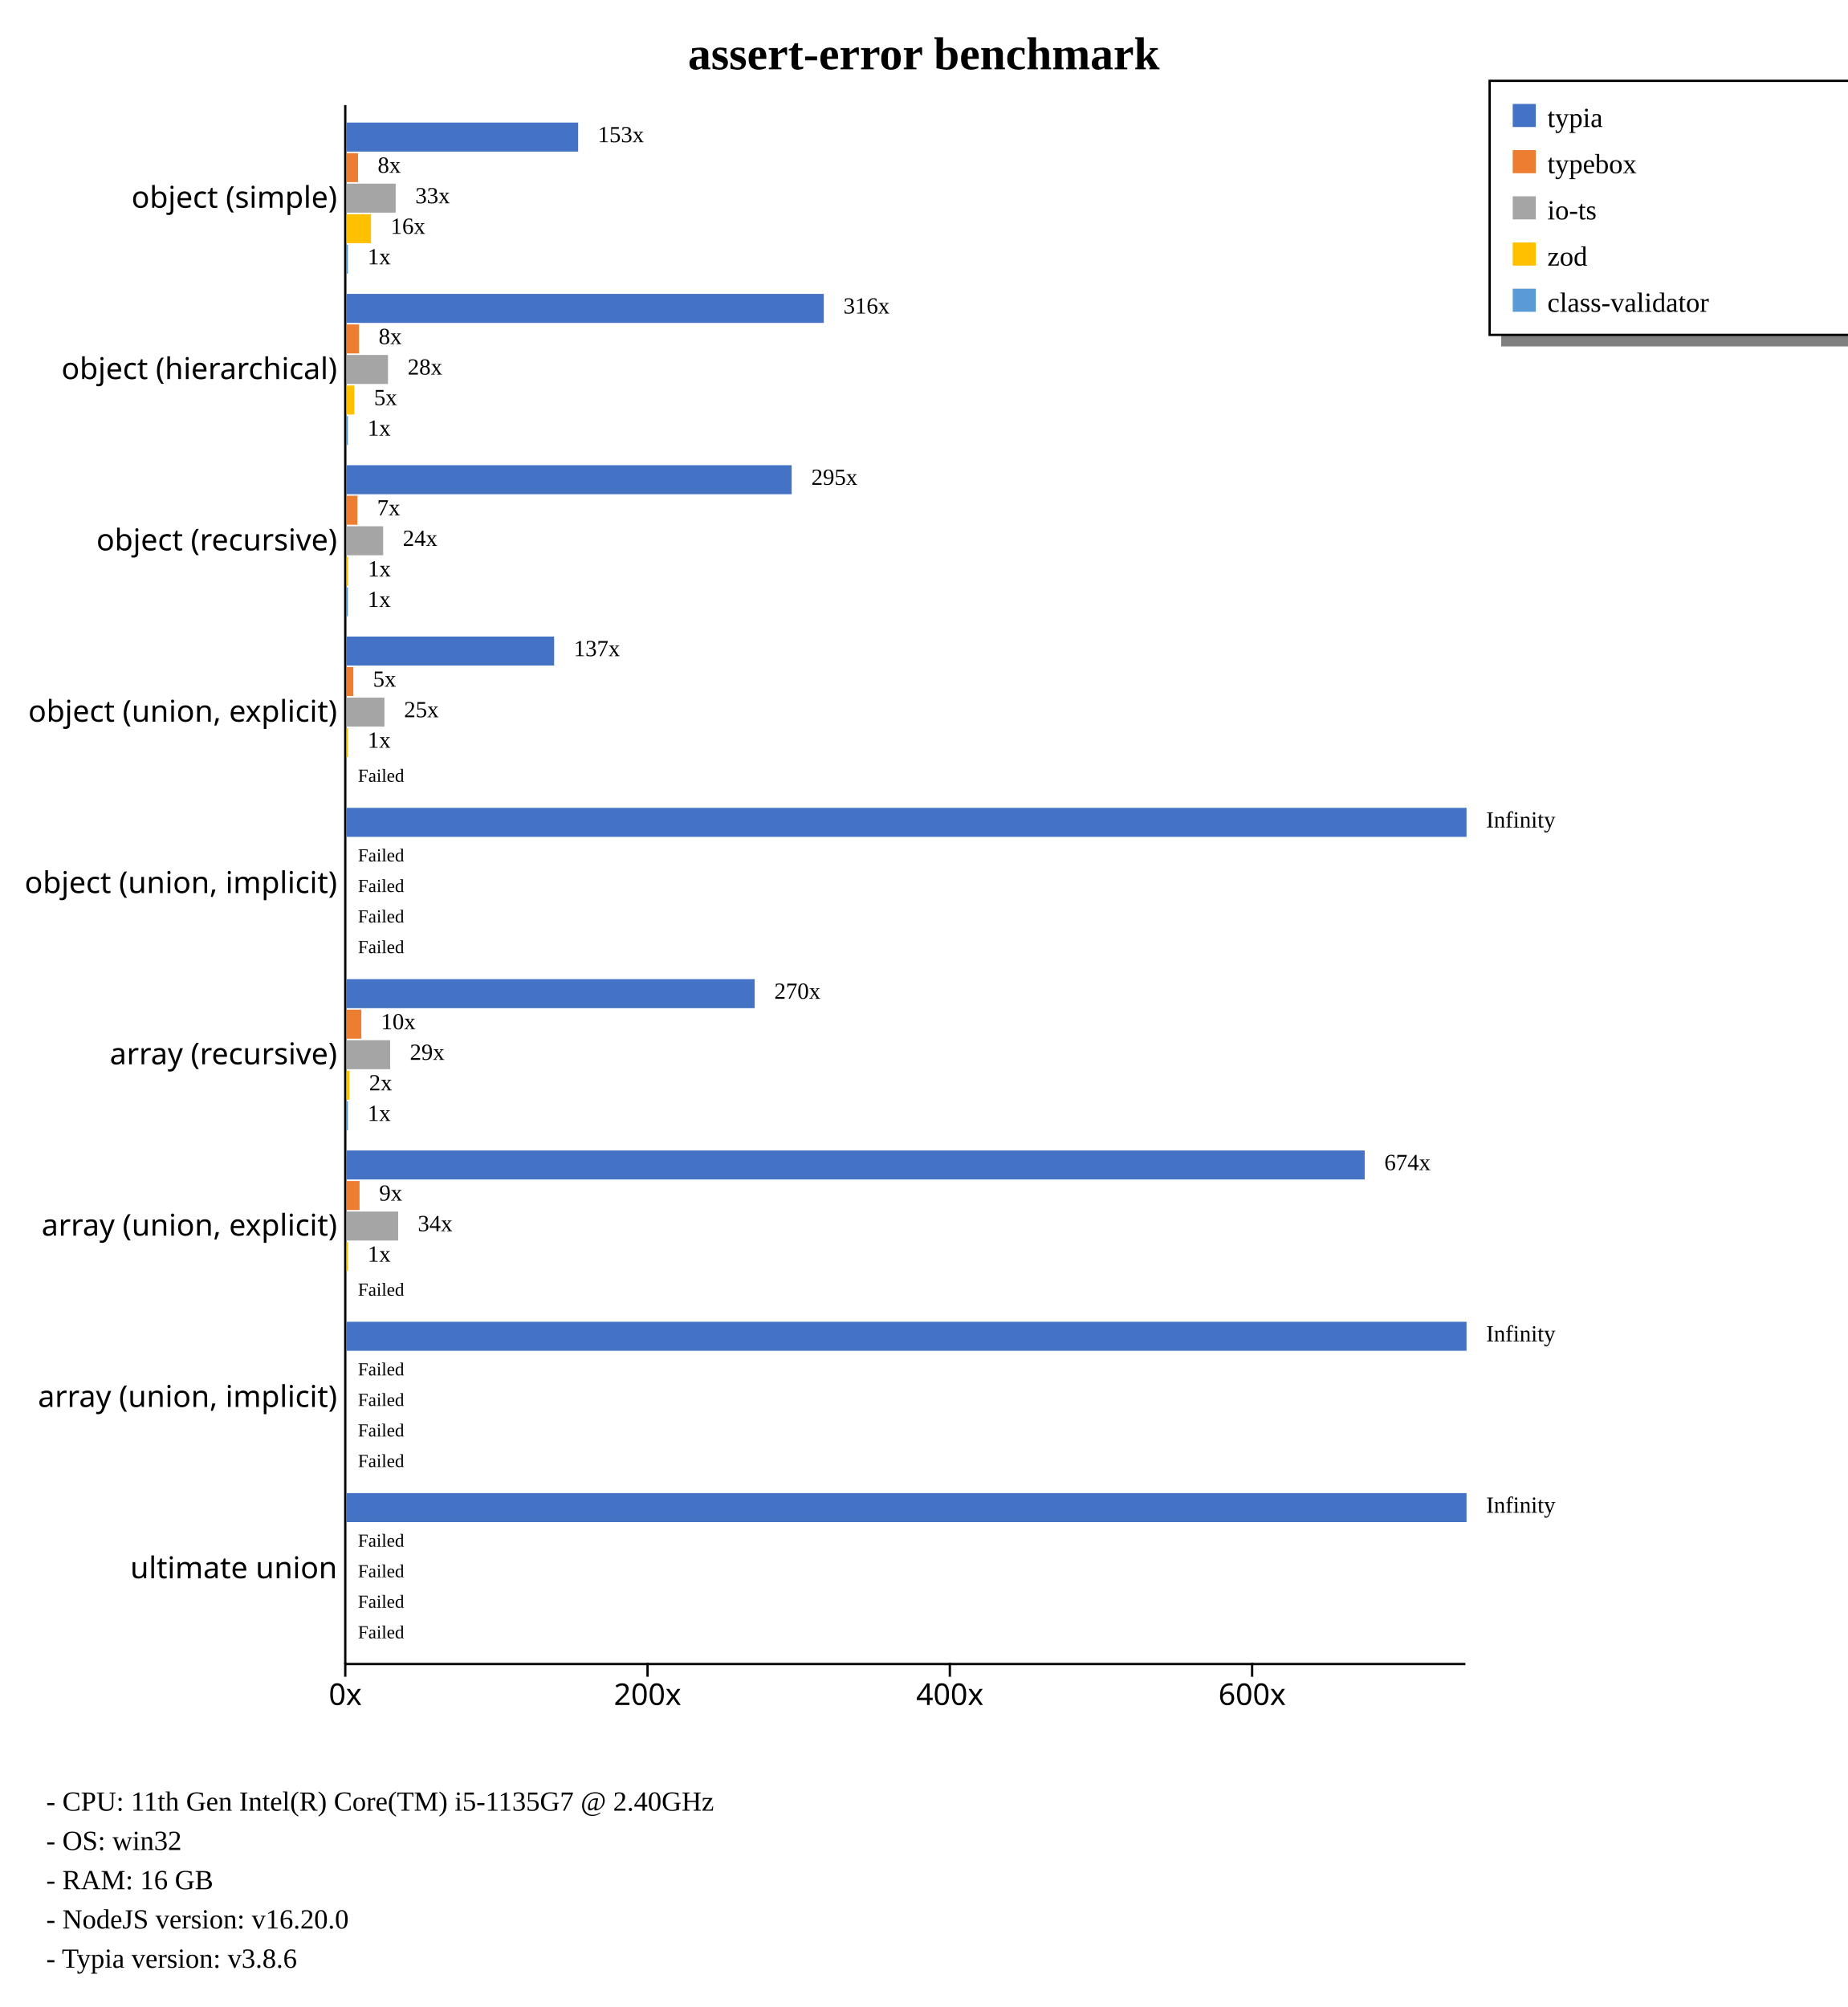
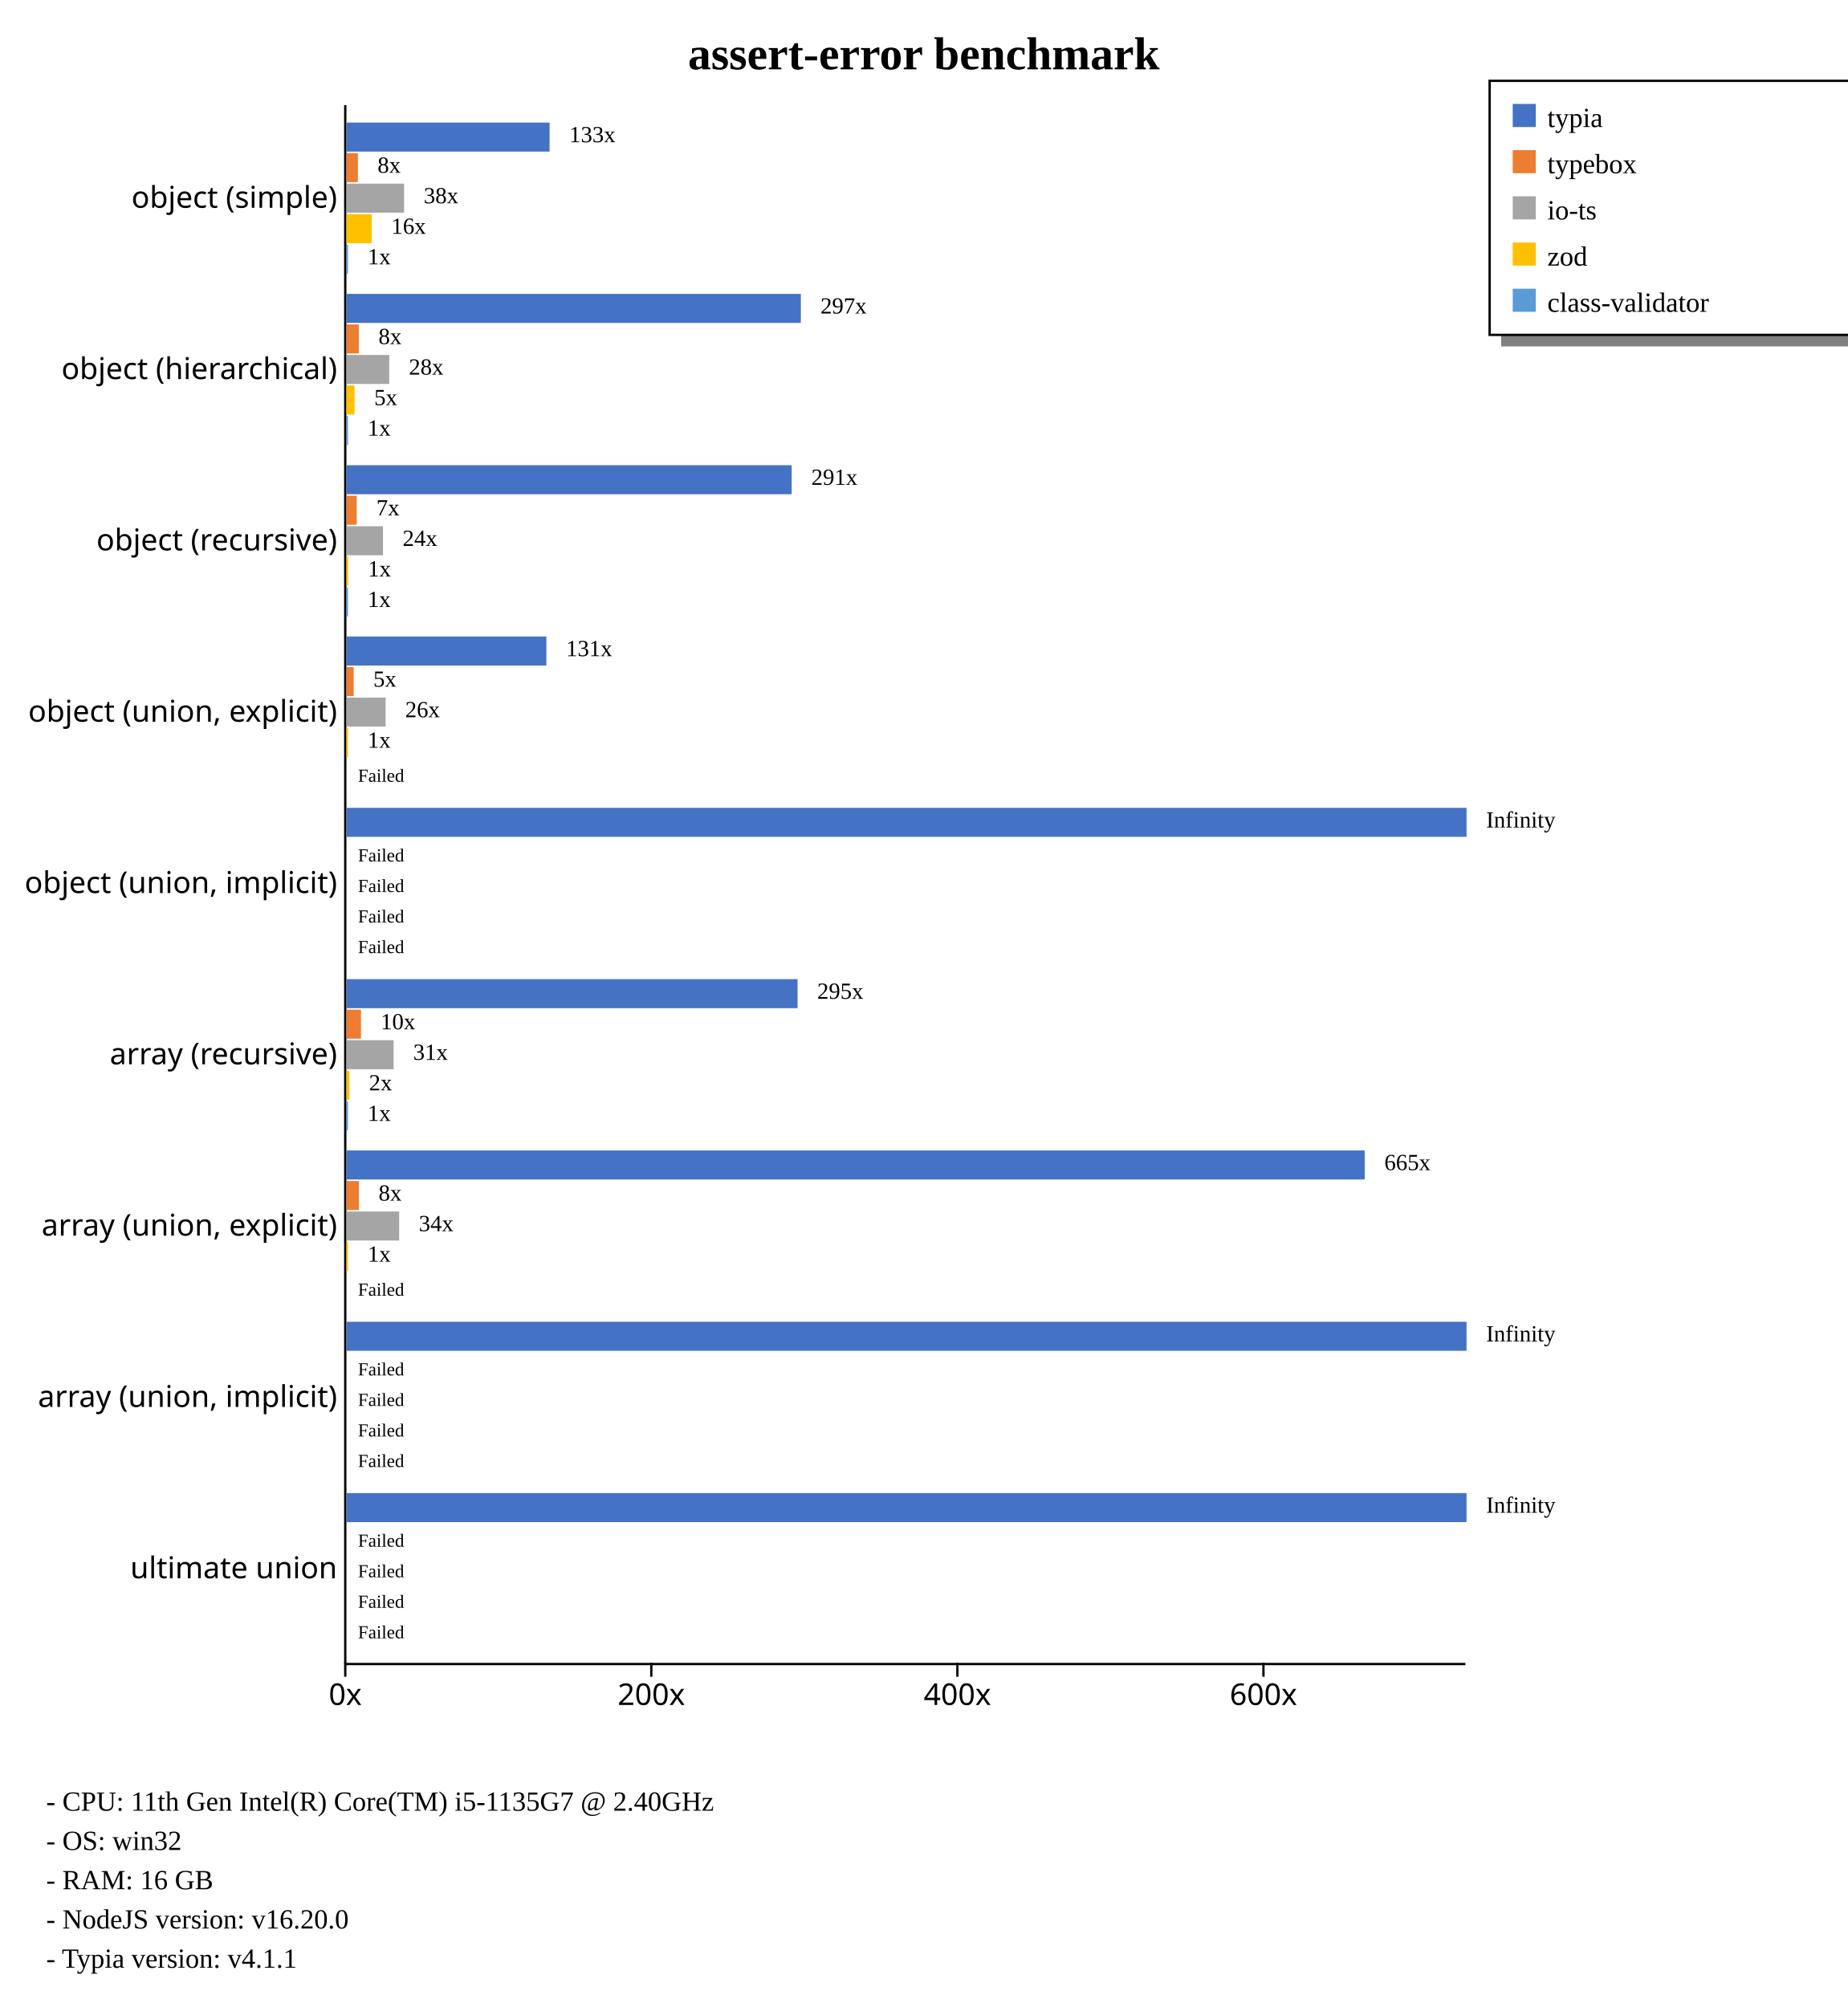
<svg xmlns="http://www.w3.org/2000/svg" width="800" height="869" style="background-color: white;">
  <g class="y axis" transform="translate(149,45)" fill="none" font-size="10" font-family="sans-serif" text-anchor="end" style="font-size: 13px;">
    <path class="domain" stroke="currentColor" d="M0.5,0.5V675.5" />
    <g class="tick" opacity="1" transform="translate(0,40.7967)" style="font-size: 13px;">
      <line stroke="currentColor" x2="0" />
      <text fill="currentColor" x="-3" dy="0.32em">object (simple)    </text>
    </g>
    <g class="tick" opacity="1" transform="translate(0,114.9725)" style="font-size: 13px;">
      <line stroke="currentColor" x2="0" />
      <text fill="currentColor" x="-3" dy="0.32em">object (hierarchical)    </text>
    </g>
    <g class="tick" opacity="1" transform="translate(0,189.1484)" style="font-size: 13px;">
      <line stroke="currentColor" x2="0" />
      <text fill="currentColor" x="-3" dy="0.32em">object (recursive)    </text>
    </g>
    <g class="tick" opacity="1" transform="translate(0,263.3242)" style="font-size: 13px;">
      <line stroke="currentColor" x2="0" />
      <text fill="currentColor" x="-3" dy="0.32em">object (union, explicit)    </text>
    </g>
    <g class="tick" opacity="1" transform="translate(0,337.5)" style="font-size: 13px;">
      <line stroke="currentColor" x2="0" />
      <text fill="currentColor" x="-3" dy="0.32em">object (union, implicit)    </text>
    </g>
    <g class="tick" opacity="1" transform="translate(0,411.6758)" style="font-size: 13px;">
      <line stroke="currentColor" x2="0" />
      <text fill="currentColor" x="-3" dy="0.32em">array (recursive)    </text>
    </g>
    <g class="tick" opacity="1" transform="translate(0,485.8516)" style="font-size: 13px;">
      <line stroke="currentColor" x2="0" />
      <text fill="currentColor" x="-3" dy="0.32em">array (union, explicit)    </text>
    </g>
    <g class="tick" opacity="1" transform="translate(0,560.0275)" style="font-size: 13px;">
      <line stroke="currentColor" x2="0" />
      <text fill="currentColor" x="-3" dy="0.32em">array (union, implicit)    </text>
    </g>
    <g class="tick" opacity="1" transform="translate(0,634.2033)" style="font-size: 13px;">
      <line stroke="currentColor" x2="0" />
      <text fill="currentColor" x="-3" dy="0.32em">ultimate union    </text>
    </g>
  </g>
  <g class="x axis" transform="translate(149,720)" fill="none" font-size="10" font-family="sans-serif" text-anchor="middle" style="font-size: 13px;">
    <path class="domain" stroke="currentColor" d="M0.5,0.5H485.5" />
    <g class="tick" opacity="1" transform="translate(0.5,0)" style="font-size: 13px;">
      <line stroke="currentColor" y2="6" />
      <text fill="currentColor" y="9" dy="0.71em">0x</text>
    </g>
-     <g class="tick" opacity="1" transform="translate(131.3873,0)" style="font-size: 13px;">
+     <g class="tick" opacity="1" transform="translate(133.0223,0)" style="font-size: 13px;">
      <line stroke="currentColor" y2="6" />
      <text fill="currentColor" y="9" dy="0.71em">200x</text>
    </g>
-     <g class="tick" opacity="1" transform="translate(262.2746,0)" style="font-size: 13px;">
+     <g class="tick" opacity="1" transform="translate(265.5446,0)" style="font-size: 13px;">
      <line stroke="currentColor" y2="6" />
      <text fill="currentColor" y="9" dy="0.71em">400x</text>
    </g>
-     <g class="tick" opacity="1" transform="translate(393.162,0)" style="font-size: 13px;">
+     <g class="tick" opacity="1" transform="translate(398.0668,0)" style="font-size: 13px;">
      <line stroke="currentColor" y2="6" />
      <text fill="currentColor" y="9" dy="0.71em">600x</text>
    </g>
  </g>
  <text transform="translate(400, 30)" style="text-anchor: middle; font-size: 20px; font-weight: bold;">assert-error benchmark</text>
  <rect x="650" y="145" width="230" height="5" fill="gray" />
  <rect x="645" y="35" width="230" height="110" fill="none" stroke="black" />
  <rect x="655" y="45" width="10" height="10" style="fill: #4472c4;" />
  <text x="670" y="55" style="font-size: 12px;">typia</text>
  <rect x="655" y="65" width="10" height="10" style="fill: #ed7d31;" />
  <text x="670" y="75" style="font-size: 12px;">typebox</text>
  <rect x="655" y="85" width="10" height="10" style="fill: #a5a5a5;" />
  <text x="670" y="95" style="font-size: 12px;">io-ts</text>
  <rect x="655" y="105" width="10" height="10" style="fill: #ffc000;" />
  <text x="670" y="115" style="font-size: 12px;">zod</text>
  <rect x="655" y="125" width="10" height="10" style="fill: #5b9bd5;" />
  <text x="670" y="135" style="font-size: 12px;">class-validator</text>
  <text x="20" y="784" style="font-size: 12px;">  - CPU: 11th Gen Intel(R) Core(TM) i5-1135G7 @ 2.40GHz</text>
  <text x="20" y="801" style="font-size: 12px;">  - OS: win32</text>
  <text x="20" y="818" style="font-size: 12px;">  - RAM: 16 GB</text>
  <text x="20" y="835" style="font-size: 12px;">  - NodeJS version: v16.20.0</text>
-   <text x="20" y="852" style="font-size: 12px;">  - Typia version: v3.8.6</text>
+   <text x="20" y="852" style="font-size: 12px;">  - Typia version: v4.1.1</text>
  <g style="font-size: 13px;">
    <g style="font-size: 13px;">
-       <rect x="150" y="53.079" width="100.337" height="12.558" fill="#4472c4" />
-       <rect x="150" y="66.298" width="5.032" height="12.558" fill="#ed7d31" />
-       <rect x="150" y="79.517" width="21.327" height="12.558" fill="#a5a5a5" />
-       <rect x="150" y="92.737" width="10.645" height="12.558" fill="#ffc000" />
-       <rect x="150" y="105.956" width="0.654" height="12.558" fill="#5b9bd5" />
-       <text class="label" x="258.837" y="61.579" font-size="10px">153x</text>
-       <text class="label" x="163.532" y="74.798" font-size="10px">8x</text>
-       <text class="label" x="179.827" y="88.017" font-size="10px">33x</text>
-       <text class="label" x="169.145" y="101.237" font-size="10px">16x</text>
-       <text class="label" x="159.154" y="114.456" font-size="10px">1x</text>
-       <text class="label" x="255.337" y="63.079" font-size="8px" />
-       <text class="label" x="160.032" y="76.298" font-size="8px" />
-       <text class="label" x="176.327" y="89.517" font-size="8px" />
-       <text class="label" x="165.645" y="102.737" font-size="8px" />
-       <text class="label" x="155.654" y="115.956" font-size="8px" />
-     </g>
-     <g style="font-size: 13px;">
-       <rect x="150" y="127.254" width="206.702" height="12.558" fill="#4472c4" />
-       <rect x="150" y="140.474" width="5.454" height="12.558" fill="#ed7d31" />
-       <rect x="150" y="153.693" width="18.002" height="12.558" fill="#a5a5a5" />
-       <rect x="150" y="166.913" width="3.443" height="12.558" fill="#ffc000" />
-       <rect x="150" y="180.132" width="0.654" height="12.558" fill="#5b9bd5" />
-       <text class="label" x="365.202" y="135.754" font-size="10px">316x</text>
-       <text class="label" x="163.954" y="148.974" font-size="10px">8x</text>
-       <text class="label" x="176.502" y="162.193" font-size="10px">28x</text>
-       <text class="label" x="161.943" y="175.413" font-size="10px">5x</text>
-       <text class="label" x="159.154" y="188.632" font-size="10px">1x</text>
-       <text class="label" x="361.702" y="137.254" font-size="8px" />
-       <text class="label" x="160.454" y="150.474" font-size="8px" />
-       <text class="label" x="173.002" y="163.693" font-size="8px" />
-       <text class="label" x="158.443" y="176.913" font-size="8px" />
-       <text class="label" x="155.654" y="190.132" font-size="8px" />
-     </g>
-     <g style="font-size: 13px;">
-       <rect x="150" y="201.43" width="192.788" height="12.558" fill="#4472c4" />
-       <rect x="150" y="214.65" width="4.762" height="12.558" fill="#ed7d31" />
-       <rect x="150" y="227.869" width="15.901" height="12.558" fill="#a5a5a5" />
-       <rect x="150" y="241.089" width="0.722" height="12.558" fill="#ffc000" />
-       <rect x="150" y="254.308" width="0.654" height="12.558" fill="#5b9bd5" />
-       <text class="label" x="351.288" y="209.93" font-size="10px">295x</text>
-       <text class="label" x="163.262" y="223.15" font-size="10px">7x</text>
-       <text class="label" x="174.401" y="236.369" font-size="10px">24x</text>
-       <text class="label" x="159.222" y="249.589" font-size="10px">1x</text>
-       <text class="label" x="159.154" y="262.808" font-size="10px">1x</text>
-       <text class="label" x="347.788" y="211.43" font-size="8px" />
-       <text class="label" x="159.762" y="224.65" font-size="8px" />
-       <text class="label" x="170.901" y="237.869" font-size="8px" />
-       <text class="label" x="155.722" y="251.089" font-size="8px" />
-       <text class="label" x="155.654" y="264.308" font-size="8px" />
-     </g>
-     <g style="font-size: 13px;">
-       <rect x="150" y="275.606" width="89.944" height="12.558" fill="#4472c4" />
-       <rect x="150" y="288.825" width="3.001" height="12.558" fill="#ed7d31" />
-       <rect x="150" y="302.045" width="16.453" height="12.558" fill="#a5a5a5" />
-       <rect x="150" y="315.264" width="0.654" height="12.558" fill="#ffc000" />
+       <rect x="150" y="53.079" width="87.971" height="12.558" fill="#4472c4" />
+       <rect x="150" y="66.298" width="4.972" height="12.558" fill="#ed7d31" />
+       <rect x="150" y="79.517" width="24.971" height="12.558" fill="#a5a5a5" />
+       <rect x="150" y="92.737" width="10.926" height="12.558" fill="#ffc000" />
+       <rect x="150" y="105.956" width="0.663" height="12.558" fill="#5b9bd5" />
+       <text class="label" x="246.471" y="61.579" font-size="10px">133x</text>
+       <text class="label" x="163.472" y="74.798" font-size="10px">8x</text>
+       <text class="label" x="183.471" y="88.017" font-size="10px">38x</text>
+       <text class="label" x="169.426" y="101.237" font-size="10px">16x</text>
+       <text class="label" x="159.163" y="114.456" font-size="10px">1x</text>
+       <text class="label" x="242.971" y="63.079" font-size="8px" />
+       <text class="label" x="159.972" y="76.298" font-size="8px" />
+       <text class="label" x="179.971" y="89.517" font-size="8px" />
+       <text class="label" x="165.926" y="102.737" font-size="8px" />
+       <text class="label" x="155.663" y="115.956" font-size="8px" />
+     </g>
+     <g style="font-size: 13px;">
+       <rect x="150" y="127.254" width="196.762" height="12.558" fill="#4472c4" />
+       <rect x="150" y="140.474" width="5.382" height="12.558" fill="#ed7d31" />
+       <rect x="150" y="153.693" width="18.543" height="12.558" fill="#a5a5a5" />
+       <rect x="150" y="166.913" width="3.523" height="12.558" fill="#ffc000" />
+       <rect x="150" y="180.132" width="0.663" height="12.558" fill="#5b9bd5" />
+       <text class="label" x="355.262" y="135.754" font-size="10px">297x</text>
+       <text class="label" x="163.882" y="148.974" font-size="10px">8x</text>
+       <text class="label" x="177.043" y="162.193" font-size="10px">28x</text>
+       <text class="label" x="162.023" y="175.413" font-size="10px">5x</text>
+       <text class="label" x="159.163" y="188.632" font-size="10px">1x</text>
+       <text class="label" x="351.762" y="137.254" font-size="8px" />
+       <text class="label" x="160.382" y="150.474" font-size="8px" />
+       <text class="label" x="173.543" y="163.693" font-size="8px" />
+       <text class="label" x="158.523" y="176.913" font-size="8px" />
+       <text class="label" x="155.663" y="190.132" font-size="8px" />
+     </g>
+     <g style="font-size: 13px;">
+       <rect x="150" y="201.43" width="192.787" height="12.558" fill="#4472c4" />
+       <rect x="150" y="214.65" width="4.46" height="12.558" fill="#ed7d31" />
+       <rect x="150" y="227.869" width="15.838" height="12.558" fill="#a5a5a5" />
+       <rect x="150" y="241.089" width="0.769" height="12.558" fill="#ffc000" />
+       <rect x="150" y="254.308" width="0.663" height="12.558" fill="#5b9bd5" />
+       <text class="label" x="351.287" y="209.93" font-size="10px">291x</text>
+       <text class="label" x="162.96" y="223.15" font-size="10px">7x</text>
+       <text class="label" x="174.338" y="236.369" font-size="10px">24x</text>
+       <text class="label" x="159.269" y="249.589" font-size="10px">1x</text>
+       <text class="label" x="159.163" y="262.808" font-size="10px">1x</text>
+       <text class="label" x="347.787" y="211.43" font-size="8px" />
+       <text class="label" x="159.46" y="224.65" font-size="8px" />
+       <text class="label" x="170.838" y="237.869" font-size="8px" />
+       <text class="label" x="155.769" y="251.089" font-size="8px" />
+       <text class="label" x="155.663" y="264.308" font-size="8px" />
+     </g>
+     <g style="font-size: 13px;">
+       <rect x="150" y="275.606" width="86.58" height="12.558" fill="#4472c4" />
+       <rect x="150" y="288.825" width="3.142" height="12.558" fill="#ed7d31" />
+       <rect x="150" y="302.045" width="16.951" height="12.558" fill="#a5a5a5" />
+       <rect x="150" y="315.264" width="0.663" height="12.558" fill="#ffc000" />
      <rect x="150" y="328.484" width="0" height="12.558" fill="#5b9bd5" />
-       <text class="label" x="248.444" y="284.106" font-size="10px">137x</text>
-       <text class="label" x="161.501" y="297.325" font-size="10px">5x</text>
-       <text class="label" x="174.953" y="310.545" font-size="10px">25x</text>
-       <text class="label" x="159.154" y="323.764" font-size="10px">1x</text>
+       <text class="label" x="245.08" y="284.106" font-size="10px">131x</text>
+       <text class="label" x="161.642" y="297.325" font-size="10px">5x</text>
+       <text class="label" x="175.451" y="310.545" font-size="10px">26x</text>
+       <text class="label" x="159.163" y="323.764" font-size="10px">1x</text>
      <text class="label" x="158.5" y="336.984" font-size="10px" />
-       <text class="label" x="244.944" y="285.606" font-size="8px" />
-       <text class="label" x="158.001" y="298.825" font-size="8px" />
-       <text class="label" x="171.453" y="312.045" font-size="8px" />
-       <text class="label" x="155.654" y="325.264" font-size="8px" />
+       <text class="label" x="241.58" y="285.606" font-size="8px" />
+       <text class="label" x="158.142" y="298.825" font-size="8px" />
+       <text class="label" x="171.951" y="312.045" font-size="8px" />
+       <text class="label" x="155.663" y="325.264" font-size="8px" />
      <text class="label" x="155" y="338.484" font-size="8px">Failed</text>
    </g>
    <g style="font-size: 13px;">
      <rect x="150" y="349.782" width="485" height="12.558" fill="#4472c4" />
      <rect x="150" y="363.001" width="0" height="12.558" fill="#ed7d31" />
      <rect x="150" y="376.221" width="0" height="12.558" fill="#a5a5a5" />
      <rect x="150" y="389.44" width="0" height="12.558" fill="#ffc000" />
      <rect x="150" y="402.66" width="0" height="12.558" fill="#5b9bd5" />
      <text class="label" x="643.5" y="358.282" font-size="10px">Infinity</text>
      <text class="label" x="158.5" y="371.501" font-size="10px" />
      <text class="label" x="158.5" y="384.721" font-size="10px" />
      <text class="label" x="158.5" y="397.94" font-size="10px" />
      <text class="label" x="158.5" y="411.16" font-size="10px" />
      <text class="label" x="640" y="359.782" font-size="8px" />
      <text class="label" x="155" y="373.001" font-size="8px">Failed</text>
      <text class="label" x="155" y="386.221" font-size="8px">Failed</text>
      <text class="label" x="155" y="399.44" font-size="8px">Failed</text>
      <text class="label" x="155" y="412.66" font-size="8px">Failed</text>
    </g>
    <g style="font-size: 13px;">
-       <rect x="150" y="423.958" width="176.767" height="12.558" fill="#4472c4" />
-       <rect x="150" y="437.177" width="6.451" height="12.558" fill="#ed7d31" />
-       <rect x="150" y="450.397" width="18.946" height="12.558" fill="#a5a5a5" />
-       <rect x="150" y="463.616" width="1.29" height="12.558" fill="#ffc000" />
-       <rect x="150" y="476.835" width="0.654" height="12.558" fill="#5b9bd5" />
-       <text class="label" x="335.267" y="432.458" font-size="10px">270x</text>
-       <text class="label" x="164.951" y="445.677" font-size="10px">10x</text>
-       <text class="label" x="177.446" y="458.897" font-size="10px">29x</text>
-       <text class="label" x="159.79" y="472.116" font-size="10px">2x</text>
-       <text class="label" x="159.154" y="485.335" font-size="10px">1x</text>
-       <text class="label" x="331.767" y="433.958" font-size="8px" />
-       <text class="label" x="161.451" y="447.177" font-size="8px" />
-       <text class="label" x="173.946" y="460.397" font-size="8px" />
-       <text class="label" x="156.29" y="473.616" font-size="8px" />
-       <text class="label" x="155.654" y="486.835" font-size="8px" />
+       <rect x="150" y="423.958" width="195.337" height="12.558" fill="#4472c4" />
+       <rect x="150" y="437.177" width="6.303" height="12.558" fill="#ed7d31" />
+       <rect x="150" y="450.397" width="20.426" height="12.558" fill="#a5a5a5" />
+       <rect x="150" y="463.616" width="1.265" height="12.558" fill="#ffc000" />
+       <rect x="150" y="476.835" width="0.663" height="12.558" fill="#5b9bd5" />
+       <text class="label" x="353.837" y="432.458" font-size="10px">295x</text>
+       <text class="label" x="164.803" y="445.677" font-size="10px">10x</text>
+       <text class="label" x="178.926" y="458.897" font-size="10px">31x</text>
+       <text class="label" x="159.765" y="472.116" font-size="10px">2x</text>
+       <text class="label" x="159.163" y="485.335" font-size="10px">1x</text>
+       <text class="label" x="350.337" y="433.958" font-size="8px" />
+       <text class="label" x="161.303" y="447.177" font-size="8px" />
+       <text class="label" x="175.426" y="460.397" font-size="8px" />
+       <text class="label" x="156.265" y="473.616" font-size="8px" />
+       <text class="label" x="155.663" y="486.835" font-size="8px" />
    </g>
    <g style="font-size: 13px;">
      <rect x="150" y="498.134" width="440.909" height="12.558" fill="#4472c4" />
-       <rect x="150" y="511.353" width="5.681" height="12.558" fill="#ed7d31" />
-       <rect x="150" y="524.572" width="22.392" height="12.558" fill="#a5a5a5" />
-       <rect x="150" y="537.792" width="0.654" height="12.558" fill="#ffc000" />
+       <rect x="150" y="511.353" width="5.409" height="12.558" fill="#ed7d31" />
+       <rect x="150" y="524.572" width="22.83" height="12.558" fill="#a5a5a5" />
+       <rect x="150" y="537.792" width="0.663" height="12.558" fill="#ffc000" />
      <rect x="150" y="551.011" width="0" height="12.558" fill="#5b9bd5" />
-       <text class="label" x="599.409" y="506.634" font-size="10px">674x</text>
-       <text class="label" x="164.181" y="519.853" font-size="10px">9x</text>
-       <text class="label" x="180.892" y="533.072" font-size="10px">34x</text>
-       <text class="label" x="159.154" y="546.292" font-size="10px">1x</text>
+       <text class="label" x="599.409" y="506.634" font-size="10px">665x</text>
+       <text class="label" x="163.909" y="519.853" font-size="10px">8x</text>
+       <text class="label" x="181.33" y="533.072" font-size="10px">34x</text>
+       <text class="label" x="159.163" y="546.292" font-size="10px">1x</text>
      <text class="label" x="158.5" y="559.511" font-size="10px" />
      <text class="label" x="595.909" y="508.134" font-size="8px" />
-       <text class="label" x="160.681" y="521.353" font-size="8px" />
-       <text class="label" x="177.392" y="534.572" font-size="8px" />
-       <text class="label" x="155.654" y="547.792" font-size="8px" />
+       <text class="label" x="160.409" y="521.353" font-size="8px" />
+       <text class="label" x="177.83" y="534.572" font-size="8px" />
+       <text class="label" x="155.663" y="547.792" font-size="8px" />
      <text class="label" x="155" y="561.011" font-size="8px">Failed</text>
    </g>
    <g style="font-size: 13px;">
      <rect x="150" y="572.309" width="485" height="12.558" fill="#4472c4" />
      <rect x="150" y="585.529" width="0" height="12.558" fill="#ed7d31" />
      <rect x="150" y="598.748" width="0" height="12.558" fill="#a5a5a5" />
      <rect x="150" y="611.968" width="0" height="12.558" fill="#ffc000" />
      <rect x="150" y="625.187" width="0" height="12.558" fill="#5b9bd5" />
      <text class="label" x="643.5" y="580.809" font-size="10px">Infinity</text>
      <text class="label" x="158.5" y="594.029" font-size="10px" />
      <text class="label" x="158.5" y="607.248" font-size="10px" />
      <text class="label" x="158.5" y="620.468" font-size="10px" />
      <text class="label" x="158.5" y="633.687" font-size="10px" />
      <text class="label" x="640" y="582.309" font-size="8px" />
      <text class="label" x="155" y="595.529" font-size="8px">Failed</text>
      <text class="label" x="155" y="608.748" font-size="8px">Failed</text>
      <text class="label" x="155" y="621.968" font-size="8px">Failed</text>
      <text class="label" x="155" y="635.187" font-size="8px">Failed</text>
    </g>
    <g style="font-size: 13px;">
      <rect x="150" y="646.485" width="485" height="12.558" fill="#4472c4" />
      <rect x="150" y="659.705" width="0" height="12.558" fill="#ed7d31" />
      <rect x="150" y="672.924" width="0" height="12.558" fill="#a5a5a5" />
      <rect x="150" y="686.144" width="0" height="12.558" fill="#ffc000" />
      <rect x="150" y="699.363" width="0" height="12.558" fill="#5b9bd5" />
      <text class="label" x="643.5" y="654.985" font-size="10px">Infinity</text>
      <text class="label" x="158.5" y="668.205" font-size="10px" />
      <text class="label" x="158.5" y="681.424" font-size="10px" />
      <text class="label" x="158.5" y="694.644" font-size="10px" />
      <text class="label" x="158.5" y="707.863" font-size="10px" />
      <text class="label" x="640" y="656.485" font-size="8px" />
      <text class="label" x="155" y="669.705" font-size="8px">Failed</text>
      <text class="label" x="155" y="682.924" font-size="8px">Failed</text>
      <text class="label" x="155" y="696.144" font-size="8px">Failed</text>
      <text class="label" x="155" y="709.363" font-size="8px">Failed</text>
    </g>
  </g>
</svg>
